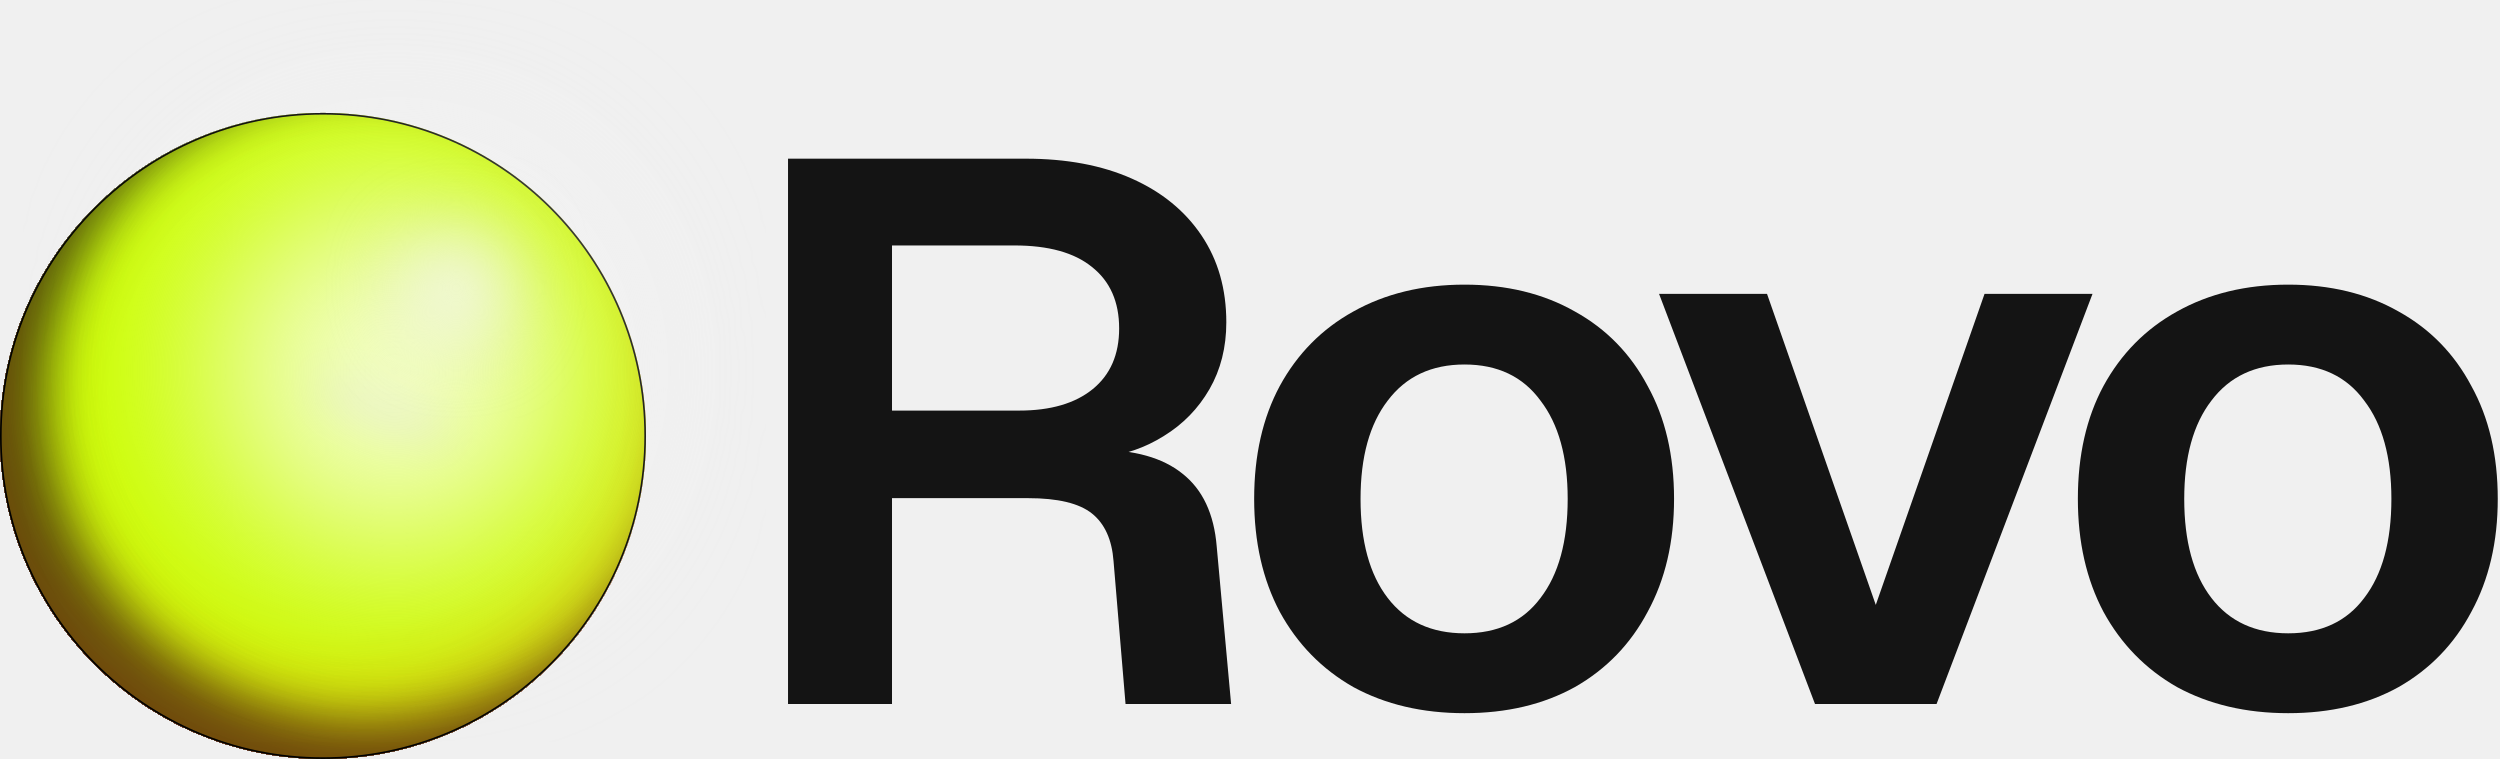
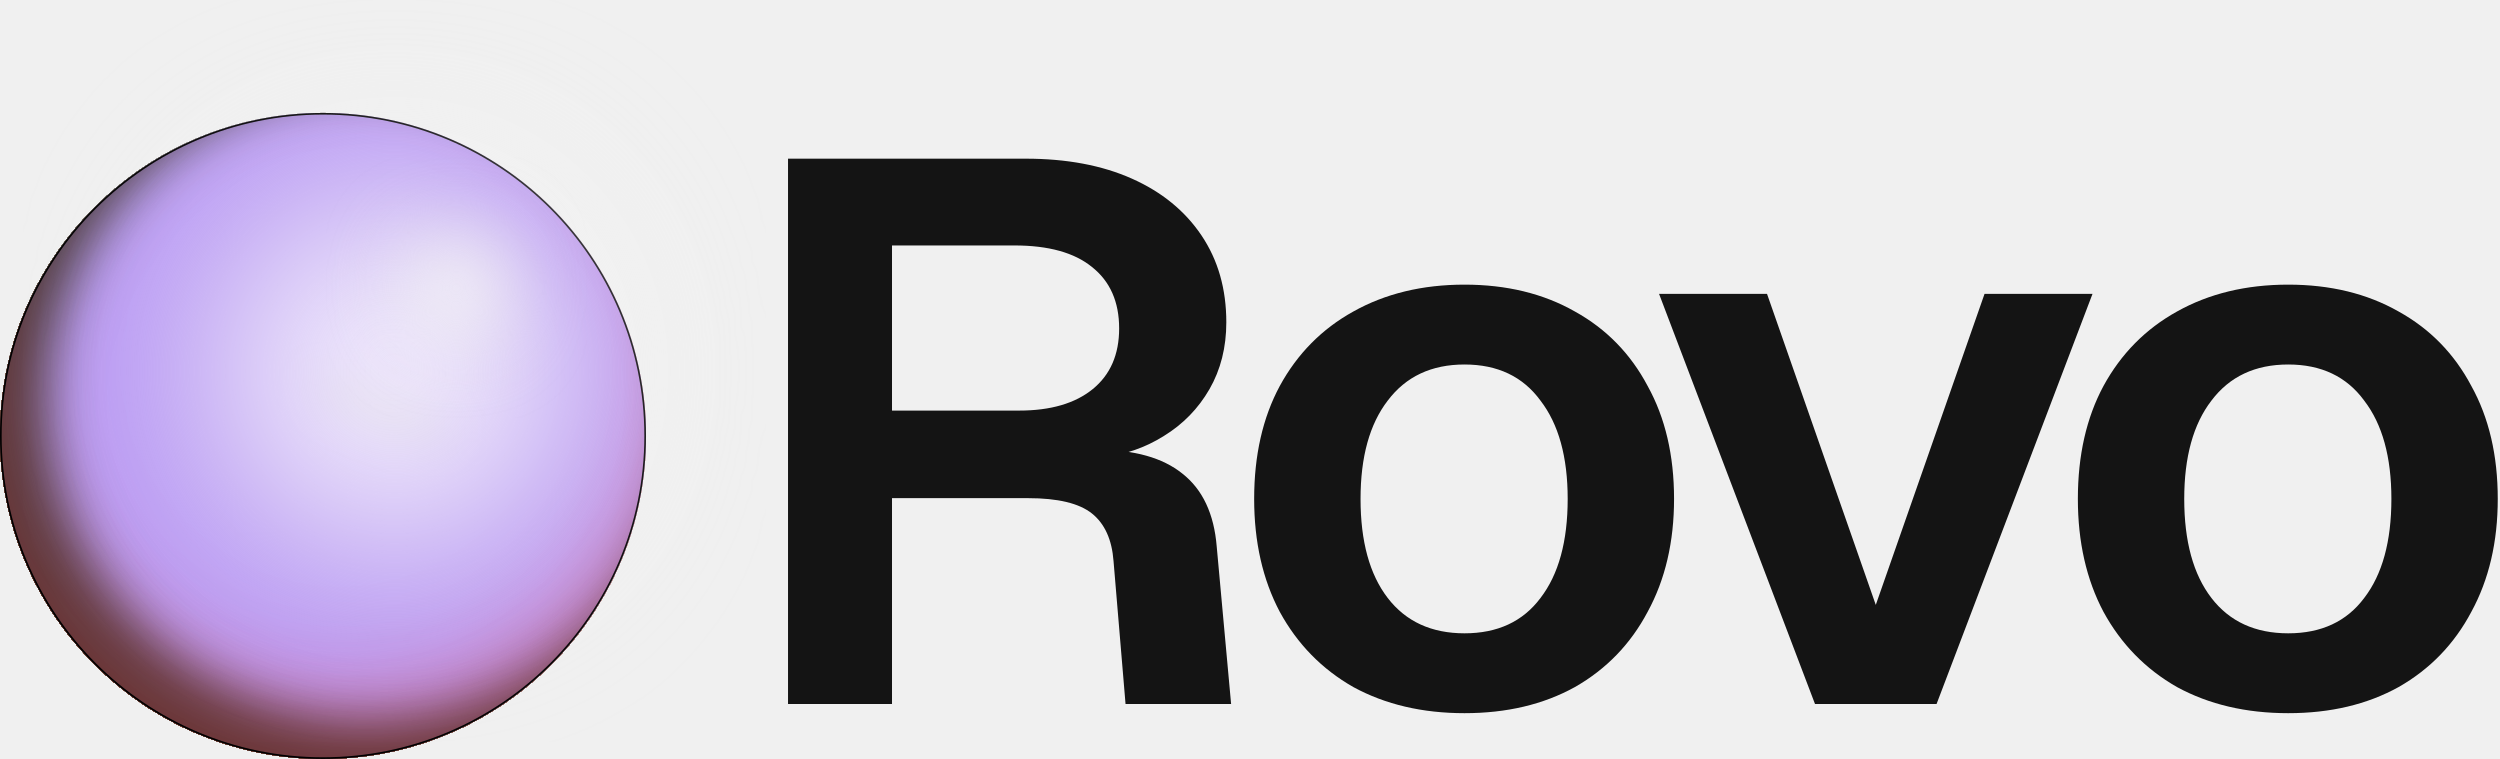
<svg xmlns="http://www.w3.org/2000/svg" preserveAspectRatio="xMinYMid meet" width="112" height="34" viewBox="0 0 112.13 34.07" fill="none">
  <g id="Frame 1597884686">
    <g id="Group 2085663468">
      <g id="Ellipse 43625">
        <g filter="url(#filter0_ii_0_33)">
-           <circle cx="14.5" cy="19.57" r="14.5" fill="#CCFF00" />
+           <circle cx="14.5" cy="19.57" r="14.5" fill="#B99AF4" />
        </g>
        <circle cx="14.5" cy="19.57" r="14.463" stroke="black" stroke-width="0.074" />
      </g>
      <g id="Ellipse 43621" filter="url(#filter1_f_0_33)">
        <path d="M19.909 19.441C19.842 19.621 18.297 19.08 17.078 18.601C15.858 18.121 14.267 17.537 14.334 17.358C14.401 17.178 15.703 17.499 17.243 18.075C18.783 18.65 19.976 19.262 19.909 19.441Z" fill="#D9D9D9" />
        <path d="M17.23 18.109C17.999 18.397 18.681 18.693 19.162 18.94C19.402 19.063 19.591 19.173 19.716 19.263C19.778 19.308 19.823 19.346 19.849 19.378C19.862 19.394 19.869 19.407 19.872 19.416C19.875 19.424 19.875 19.428 19.875 19.428C19.876 19.426 19.876 19.429 19.867 19.433C19.857 19.436 19.841 19.439 19.818 19.439C19.771 19.441 19.703 19.433 19.617 19.416C19.445 19.384 19.21 19.319 18.937 19.233C18.391 19.061 17.7 18.806 17.091 18.566C16.481 18.326 15.779 18.061 15.238 17.833C14.967 17.719 14.738 17.615 14.581 17.528C14.502 17.485 14.443 17.447 14.406 17.415C14.388 17.399 14.378 17.387 14.373 17.377C14.367 17.369 14.37 17.368 14.369 17.371C14.369 17.37 14.37 17.367 14.378 17.363C14.387 17.358 14.401 17.353 14.421 17.35C14.462 17.343 14.521 17.343 14.598 17.35C14.75 17.364 14.965 17.405 15.227 17.47C15.752 17.599 16.461 17.822 17.23 18.109Z" stroke="black" stroke-width="0.074" />
      </g>
      <g id="Ellipse 43627" filter="url(#filter2_f_0_33)">
        <circle cx="17.706" cy="16.654" r="8.518" fill="white" fill-opacity="0.8" />
        <circle cx="17.706" cy="16.654" r="8.481" stroke="black" stroke-width="0.074" />
      </g>
      <g id="Ellipse 43626" filter="url(#filter3_f_0_33)">
        <circle cx="20.482" cy="12.918" r="2.297" fill="white" fill-opacity="0.9" />
        <circle cx="20.482" cy="12.918" r="2.26" stroke="black" stroke-width="0.074" />
      </g>
    </g>
    <g id="Rovo">
      <path d="M35.376 31.603V7.123H46.04C47.883 7.123 49.475 7.422 50.815 8.02C52.156 8.617 53.197 9.468 53.939 10.571C54.681 11.674 55.052 12.973 55.052 14.467C55.052 15.593 54.8 16.593 54.298 17.467C53.795 18.34 53.113 19.041 52.251 19.57C51.413 20.099 50.48 20.42 49.451 20.535L49.271 20.191C50.923 20.191 52.191 20.547 53.077 21.259C53.987 21.972 54.501 23.064 54.621 24.535L55.267 31.603H50.528L49.989 25.19C49.917 24.224 49.594 23.512 49.02 23.052C48.445 22.592 47.488 22.363 46.147 22.363H40.044V31.603H35.376ZM40.044 18.432H45.752C47.165 18.432 48.266 18.11 49.056 17.467C49.846 16.823 50.241 15.915 50.241 14.743C50.241 13.548 49.834 12.628 49.02 11.985C48.23 11.341 47.069 11.019 45.537 11.019H40.044V18.432Z" fill="#141414" />
      <path d="M65.745 32.016C63.854 32.016 62.191 31.626 60.755 30.844C59.342 30.04 58.241 28.913 57.451 27.465C56.685 26.017 56.302 24.328 56.302 22.397C56.302 20.443 56.685 18.754 57.451 17.329C58.241 15.881 59.342 14.766 60.755 13.984C62.191 13.18 63.854 12.778 65.745 12.778C67.636 12.778 69.288 13.18 70.7 13.984C72.112 14.766 73.201 15.881 73.967 17.329C74.757 18.754 75.152 20.443 75.152 22.397C75.152 24.328 74.757 26.017 73.967 27.465C73.201 28.913 72.112 30.04 70.7 30.844C69.288 31.626 67.636 32.016 65.745 32.016ZM65.745 28.431C67.229 28.431 68.366 27.902 69.156 26.845C69.97 25.787 70.377 24.305 70.377 22.397C70.377 20.512 69.97 19.041 69.156 17.984C68.366 16.904 67.229 16.363 65.745 16.363C64.261 16.363 63.112 16.904 62.298 17.984C61.484 19.041 61.078 20.512 61.078 22.397C61.078 24.305 61.484 25.787 62.298 26.845C63.112 27.902 64.261 28.431 65.745 28.431Z" fill="#141414" />
      <path d="M81.479 31.603L74.478 13.191H79.325L84.208 27.155L89.091 13.191H93.938L86.937 31.603H81.479Z" fill="#141414" />
      <path d="M102.723 32.016C100.832 32.016 99.168 31.626 97.732 30.844C96.32 30.04 95.219 28.913 94.429 27.465C93.663 26.017 93.28 24.328 93.28 22.397C93.28 20.443 93.663 18.754 94.429 17.329C95.219 15.881 96.32 14.766 97.732 13.984C99.168 13.18 100.832 12.778 102.723 12.778C104.614 12.778 106.265 13.18 107.678 13.984C109.09 14.766 110.179 15.881 110.945 17.329C111.735 18.754 112.13 20.443 112.13 22.397C112.13 24.328 111.735 26.017 110.945 27.465C110.179 28.913 109.09 30.04 107.678 30.844C106.265 31.626 104.614 32.016 102.723 32.016ZM102.723 28.431C104.207 28.431 105.344 27.902 106.134 26.845C106.948 25.787 107.355 24.305 107.355 22.397C107.355 20.512 106.948 19.041 106.134 17.984C105.344 16.904 104.207 16.363 102.723 16.363C101.239 16.363 100.09 16.904 99.276 17.984C98.462 19.041 98.055 20.512 98.055 22.397C98.055 24.305 98.462 25.787 99.276 26.845C100.09 27.902 101.239 28.431 102.723 28.431Z" fill="#141414" />
    </g>
  </g>
  <defs>
    <filter id="filter0_ii_0_33" x="0" y="2.007" width="30.914" height="32.063" filterUnits="userSpaceOnUse" color-interpolation-filters="sRGB">
      <feFlood flood-opacity="0" result="BackgroundImageFix" />
      <feBlend mode="normal" in="SourceGraphic" in2="BackgroundImageFix" result="shape" />
      <feColorMatrix in="SourceAlpha" type="matrix" values="0 0 0 0 0 0 0 0 0 0 0 0 0 0 0 0 0 0 127 0" result="hardAlpha" />
      <feMorphology radius="0.096" operator="erode" in="SourceAlpha" result="effect1_innerShadow_0_33" />
      <feOffset dx="1.914" dy="-1.531" />
      <feGaussianBlur stdDeviation="1.149" />
      <feComposite in2="hardAlpha" operator="arithmetic" k2="-1" k3="1" />
      <feColorMatrix type="matrix" values="0 0 0 0 0.067 0 0 0 0 0.133 0 0 0 0 0.027 0 0 0 0.75 0" />
      <feBlend mode="normal" in2="shape" result="effect1_innerShadow_0_33" />
      <feColorMatrix in="SourceAlpha" type="matrix" values="0 0 0 0 0 0 0 0 0 0 0 0 0 0 0 0 0 0 127 0" result="hardAlpha" />
      <feOffset dx="0.766" dy="-3.063" />
      <feGaussianBlur stdDeviation="2.058" />
      <feComposite in2="hardAlpha" operator="arithmetic" k2="-1" k3="1" />
      <feColorMatrix type="matrix" values="0 0 0 0 0.968 0 0 0 0 0.113 0 0 0 0 0.113 0 0 0 0.27 0" />
      <feBlend mode="normal" in2="effect1_innerShadow_0_33" result="effect2_innerShadow_0_33" />
    </filter>
    <filter id="filter1_f_0_33" x="12.418" y="15.394" width="9.408" height="5.997" filterUnits="userSpaceOnUse" color-interpolation-filters="sRGB">
      <feFlood flood-opacity="0" result="BackgroundImageFix" />
      <feBlend mode="normal" in="SourceGraphic" in2="BackgroundImageFix" result="shape" />
      <feGaussianBlur stdDeviation="0.957" result="effect1_foregroundBlur_0_33" />
    </filter>
    <filter id="filter2_f_0_33" x="1.052" y="0" width="33.307" height="33.307" filterUnits="userSpaceOnUse" color-interpolation-filters="sRGB">
      <feFlood flood-opacity="0" result="BackgroundImageFix" />
      <feBlend mode="normal" in="SourceGraphic" in2="BackgroundImageFix" result="shape" />
      <feGaussianBlur stdDeviation="4.068" result="effect1_foregroundBlur_0_33" />
    </filter>
    <filter id="filter3_f_0_33" x="14.644" y="7.079" width="11.677" height="11.677" filterUnits="userSpaceOnUse" color-interpolation-filters="sRGB">
      <feFlood flood-opacity="0" result="BackgroundImageFix" />
      <feBlend mode="normal" in="SourceGraphic" in2="BackgroundImageFix" result="shape" />
      <feGaussianBlur stdDeviation="1.771" result="effect1_foregroundBlur_0_33" />
    </filter>
  </defs>
</svg>
